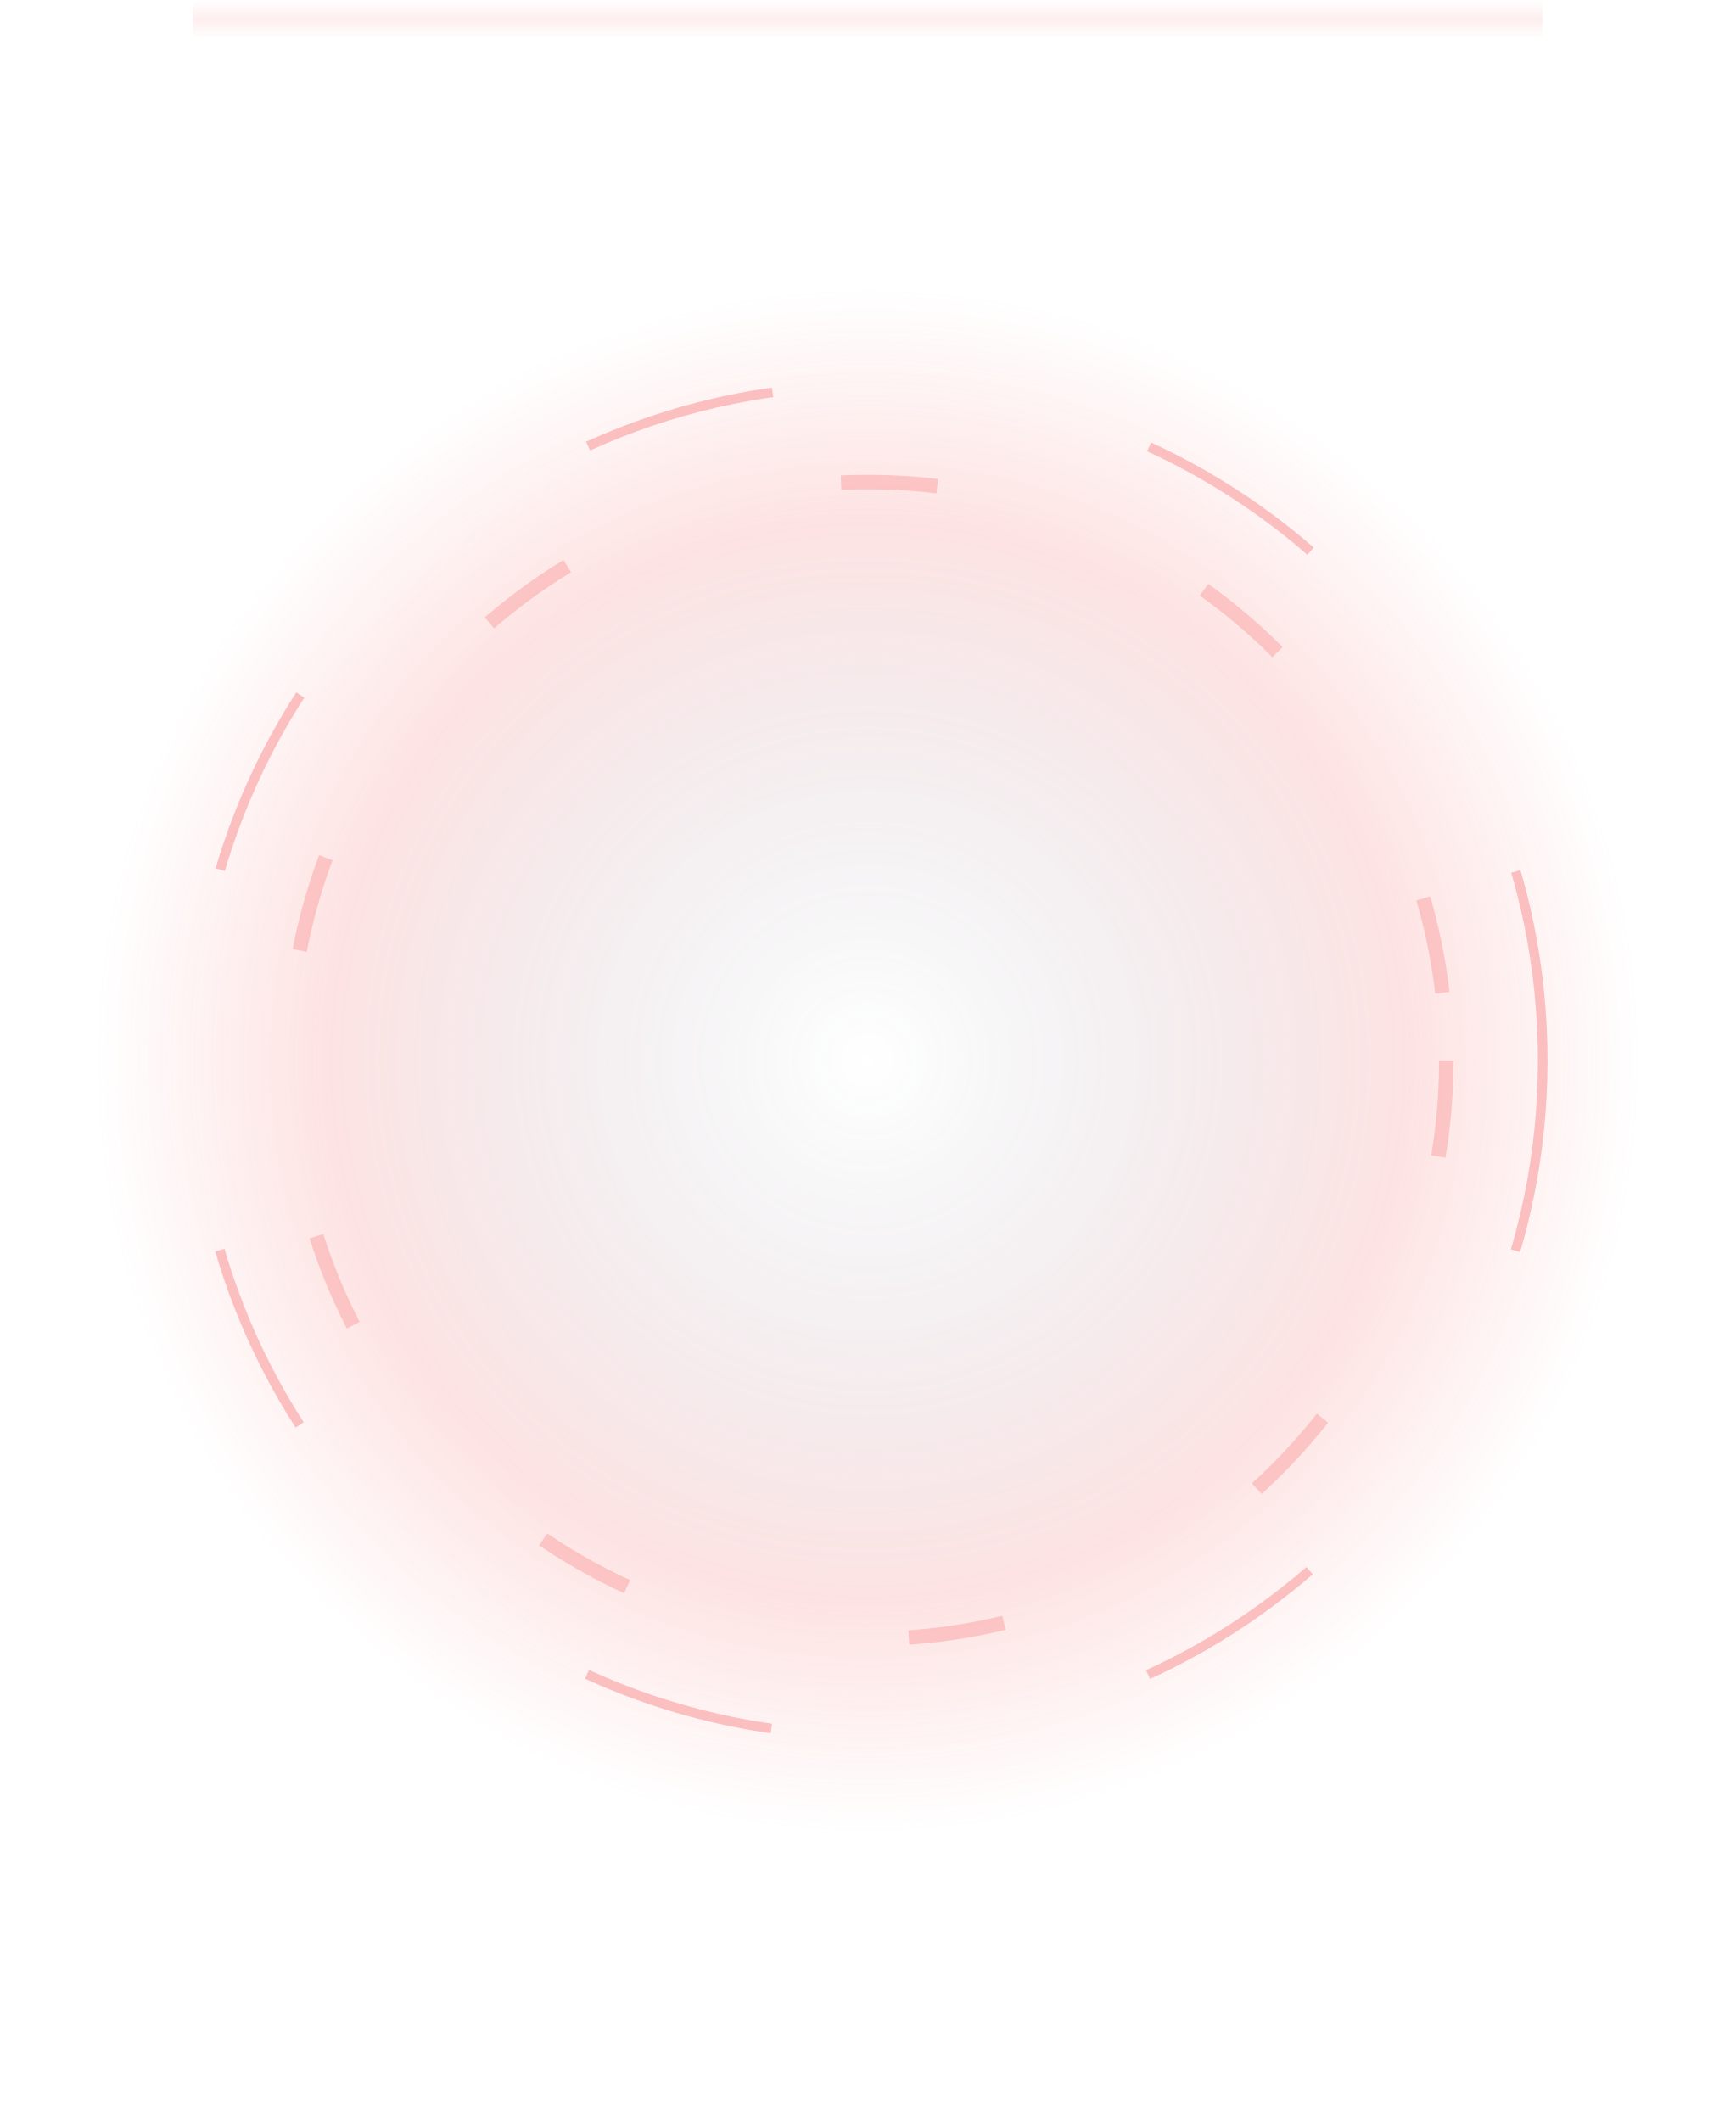
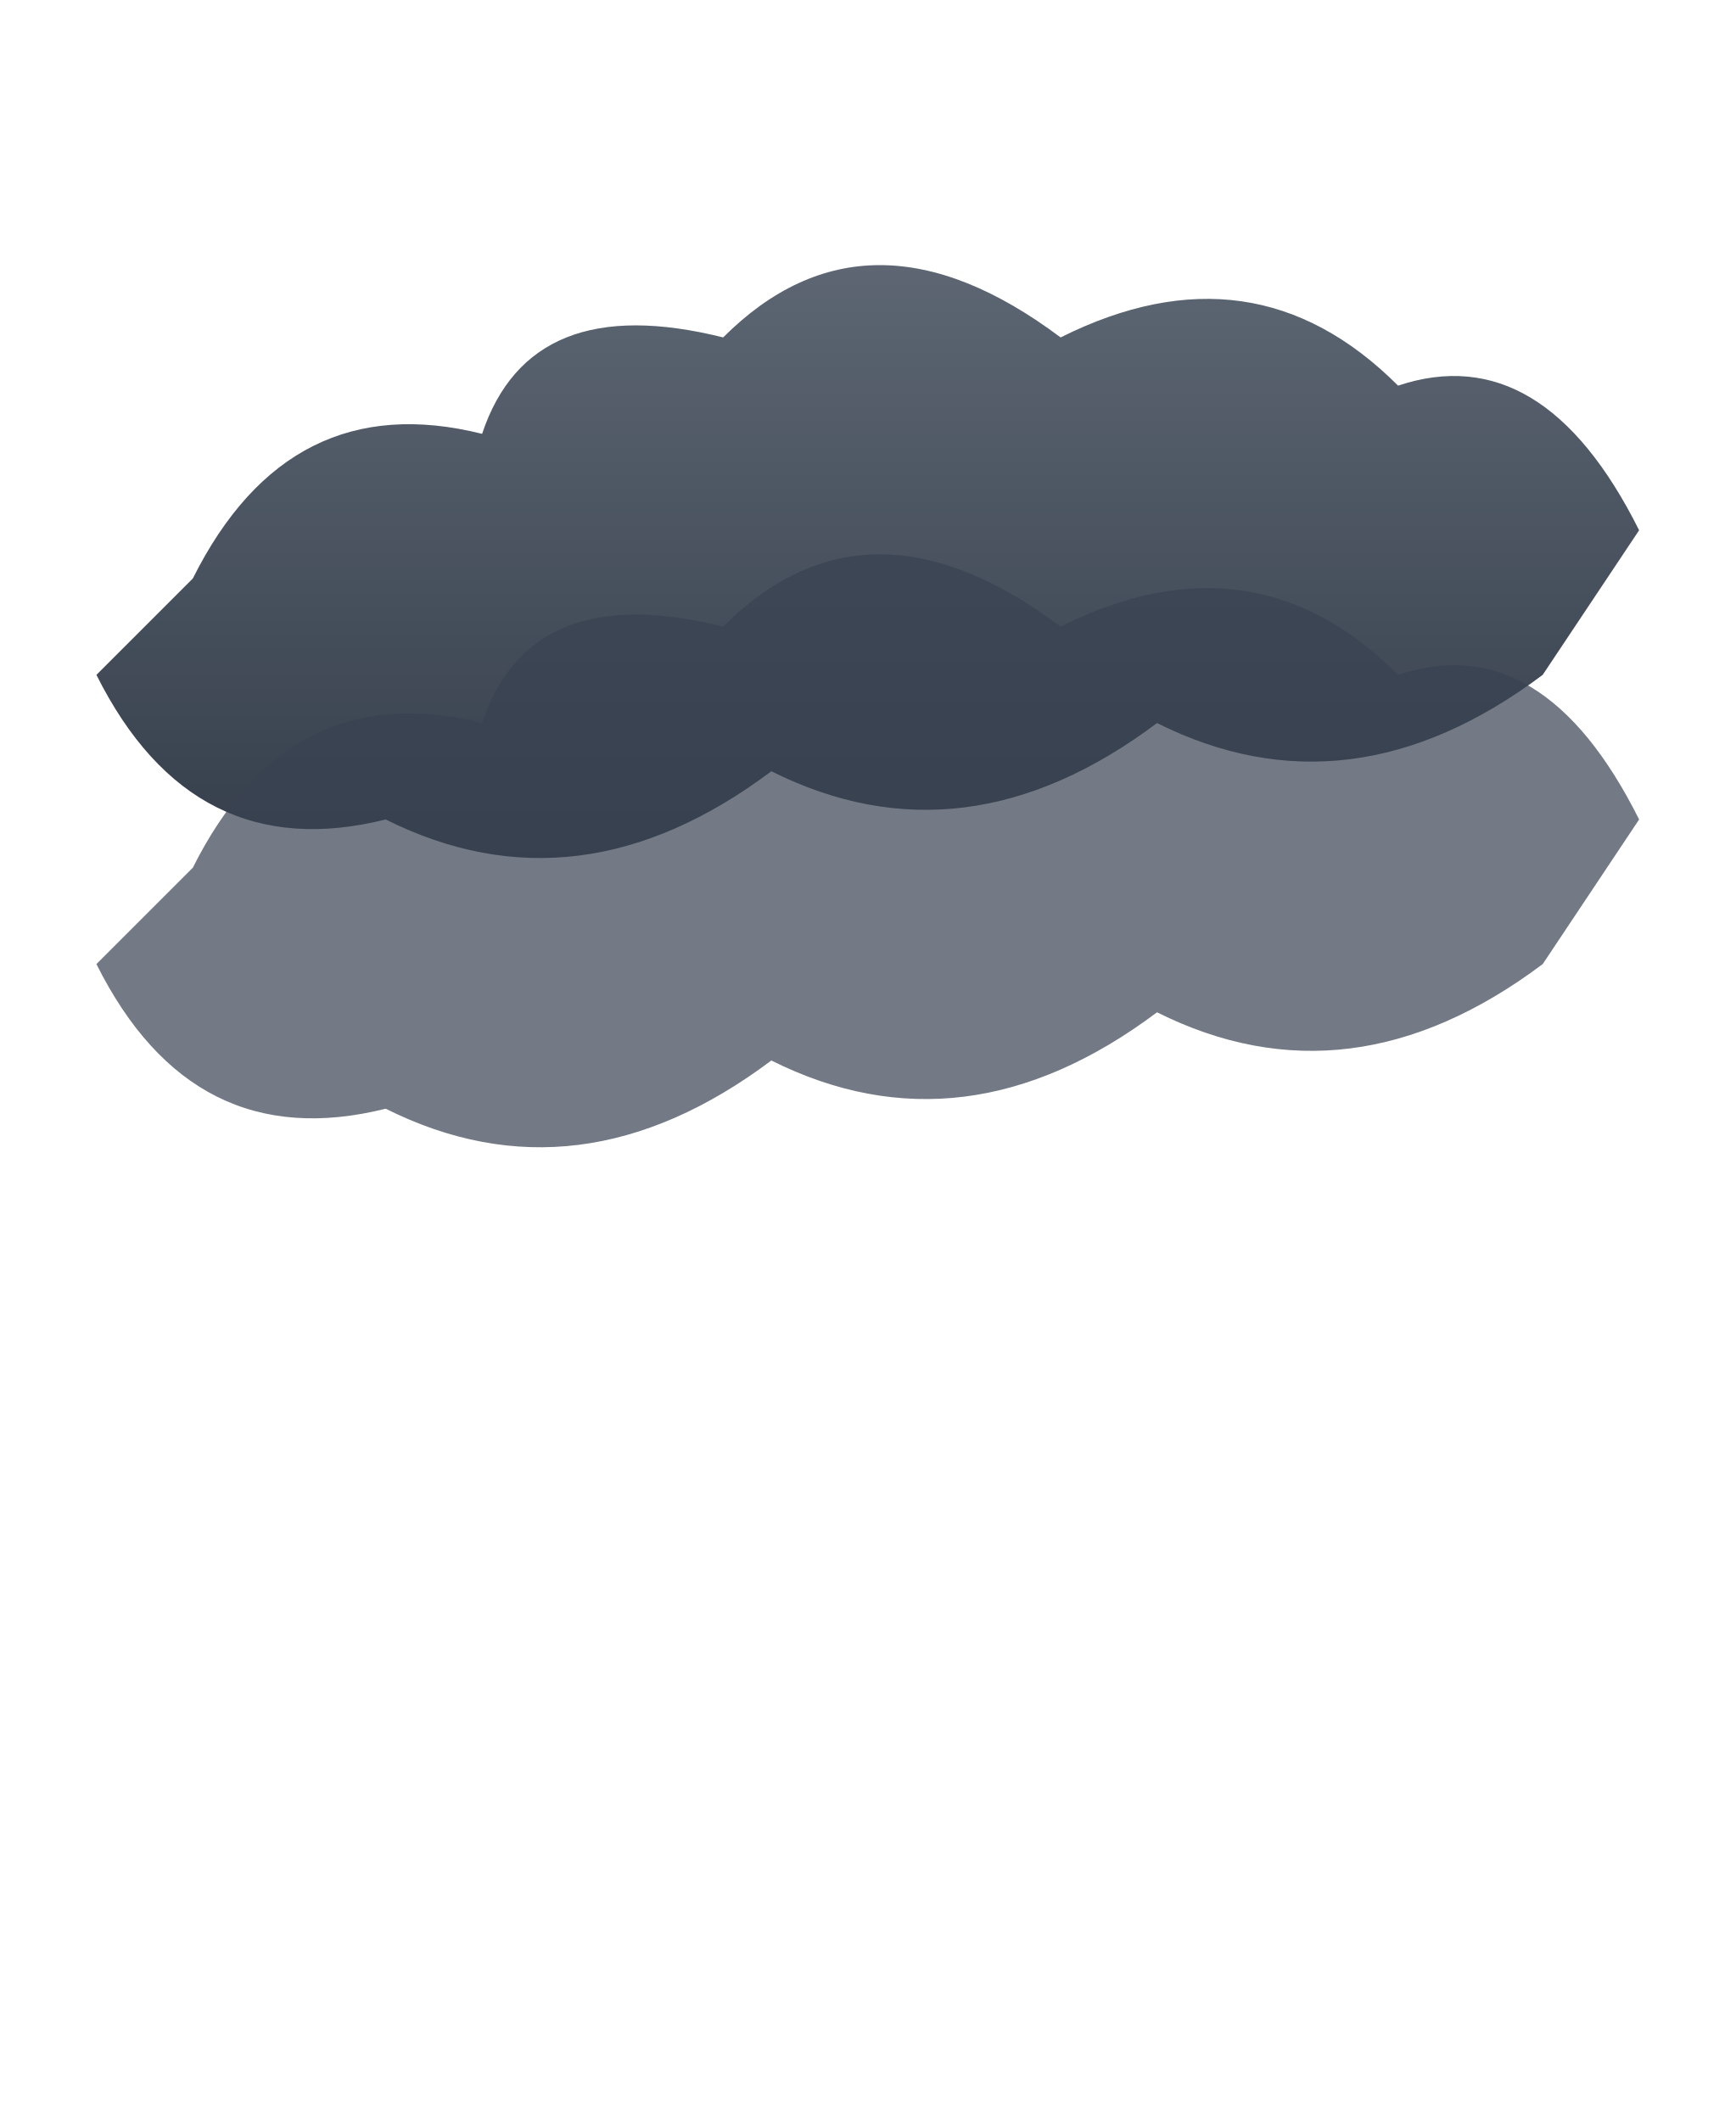
<svg xmlns="http://www.w3.org/2000/svg" viewBox="0 0 180 220">
  <defs>
-     <radialGradient id="epicGlow" cx="0.5" cy="0.5" r="0.5">
-       <stop offset="0%" stop-color="#3d5572" stop-opacity="0" />
-       <stop offset="70%" stop-color="#f87171" stop-opacity="0.2" />
-       <stop offset="100%" stop-color="#f87171" stop-opacity="0" />
-     </radialGradient>
-     <linearGradient id="scannerBeam" x1="0" y1="0" x2="0" y2="1">
-       <stop offset="0%" stop-color="#f87171" stop-opacity="0" />
-       <stop offset="50%" stop-color="#f87171" stop-opacity="0.4" />
-       <stop offset="100%" stop-color="#f87171" stop-opacity="0" />
+     <linearGradient id="cloudGrad" x1="0%" y1="0%" x2="0%" y2="100%">
+       <stop offset="0%" stop-color="#4B5563" />
+       <stop offset="100%" stop-color="#1F2937" />
    </linearGradient>
+     <linearGradient id="boltGrad" x1="0%" y1="0%" x2="100%" y2="0%">
+       <stop offset="0%" stop-color="#FEF08A" />
+       <stop offset="50%" stop-color="#FFFF00" />
+       <stop offset="100%" stop-color="#FEF08A" />
+     </linearGradient>
+     <filter id="lightningGlow" x="-50%" y="-50%" width="200%" height="200%">
+       <feGaussianBlur in="SourceGraphic" stdDeviation="2" result="blur" />
+       <feMerge>
+         <feMergeNode in="blur" />
+         <feMergeNode in="SourceGraphic" />
+       </feMerge>
+     </filter>
  </defs>
-   <circle cx="90" cy="110" r="80" fill="url(#epicGlow)">
-     <animate attributeName="r" values="75;85;75" dur="3s" repeatCount="indefinite" />
-     <animate attributeName="opacity" values="0.6;0.3;0.6" dur="3s" repeatCount="indefinite" />
-   </circle>
-   <g transform="translate(90, 110)">
-     <circle r="70" fill="none" stroke="#f87171" stroke-width="1" stroke-dasharray="20 40" opacity="0.4">
-       <animateTransform attributeName="transform" type="rotate" from="0" to="360" dur="10s" repeatCount="indefinite" />
-     </circle>
-     <circle r="60" fill="none" stroke="#f87171" stroke-width="1.5" stroke-dasharray="10 30" opacity="0.3">
-       <animateTransform attributeName="transform" type="rotate" from="360" to="0" dur="15s" repeatCount="indefinite" />
-     </circle>
-   </g>
-   <rect x="20" y="0" width="140" height="4" fill="url(#scannerBeam)" opacity="0.3">
-     <animate attributeName="y" values="0;220;0" dur="5s" repeatCount="indefinite" />
-   </rect>
+   <path d="M20 60 Q30 40 50 45 Q55 30 75 35 Q90 20 110 35 Q130 25 145 40 Q160 35 170 55 L160 70 Q140 85 120 75 Q100 90 80 80 Q60 95 40 85 Q20 90 10 70 Z" fill="url(#cloudGrad)" opacity="0.9">
+     <animateTransform attributeName="transform" type="translate" values="-5,0; 5,0; -5,0" dur="8s" repeatCount="indefinite" />
+   </path>
+   <path d="M40 70 Q50 50 70 55 Q75 40 95 45 Q110 30 130 45 Q150 35 165 50 Q180 45 190 65 L180 80 Q160 95 140 85 Q120 100 100 90 Q80 105 60 95 Q40 100 30 80 Z" fill="#374151" opacity="0.7" transform="translate(-20, 20)">
+     <animateTransform attributeName="transform" type="translate" values="-20,20; -10,20; -20,20" dur="10s" repeatCount="indefinite" />
+   </path>
+   <path d="M60 80 L40 120 L55 125 L35 180" fill="none" stroke="url(#boltGrad)" stroke-width="3" stroke-linecap="round" stroke-linejoin="round" filter="url(#lightningGlow)" opacity="0">
+     <animate attributeName="opacity" values="0; 1; 0; 0; 0; 0" dur="3s" repeatCount="indefinite" begin="0s" />
+     <animate attributeName="d" values="M60 80 L40 120 L55 125 L35 180; M62 80 L42 120 L57 125 L37 180; M60 80 L40 120 L55 125 L35 180" dur="0.2s" repeatCount="indefinite" />
+   </path>
+   <path d="M120 75 L140 110 L125 115 L150 170" fill="none" stroke="url(#boltGrad)" stroke-width="4" stroke-linecap="round" stroke-linejoin="round" filter="url(#lightningGlow)" opacity="0">
+     <animate attributeName="opacity" values="0; 0; 0; 1; 0; 0" dur="4s" repeatCount="indefinite" begin="1.5s" />
+   </path>
+   <ellipse cx="90" cy="180" rx="60" ry="10" fill="#FFFF00" opacity="0">
+     <animate attributeName="opacity" values="0; 0.2; 0; 0.2; 0; 0" dur="3s" repeatCount="indefinite" />
+   </ellipse>
</svg>
